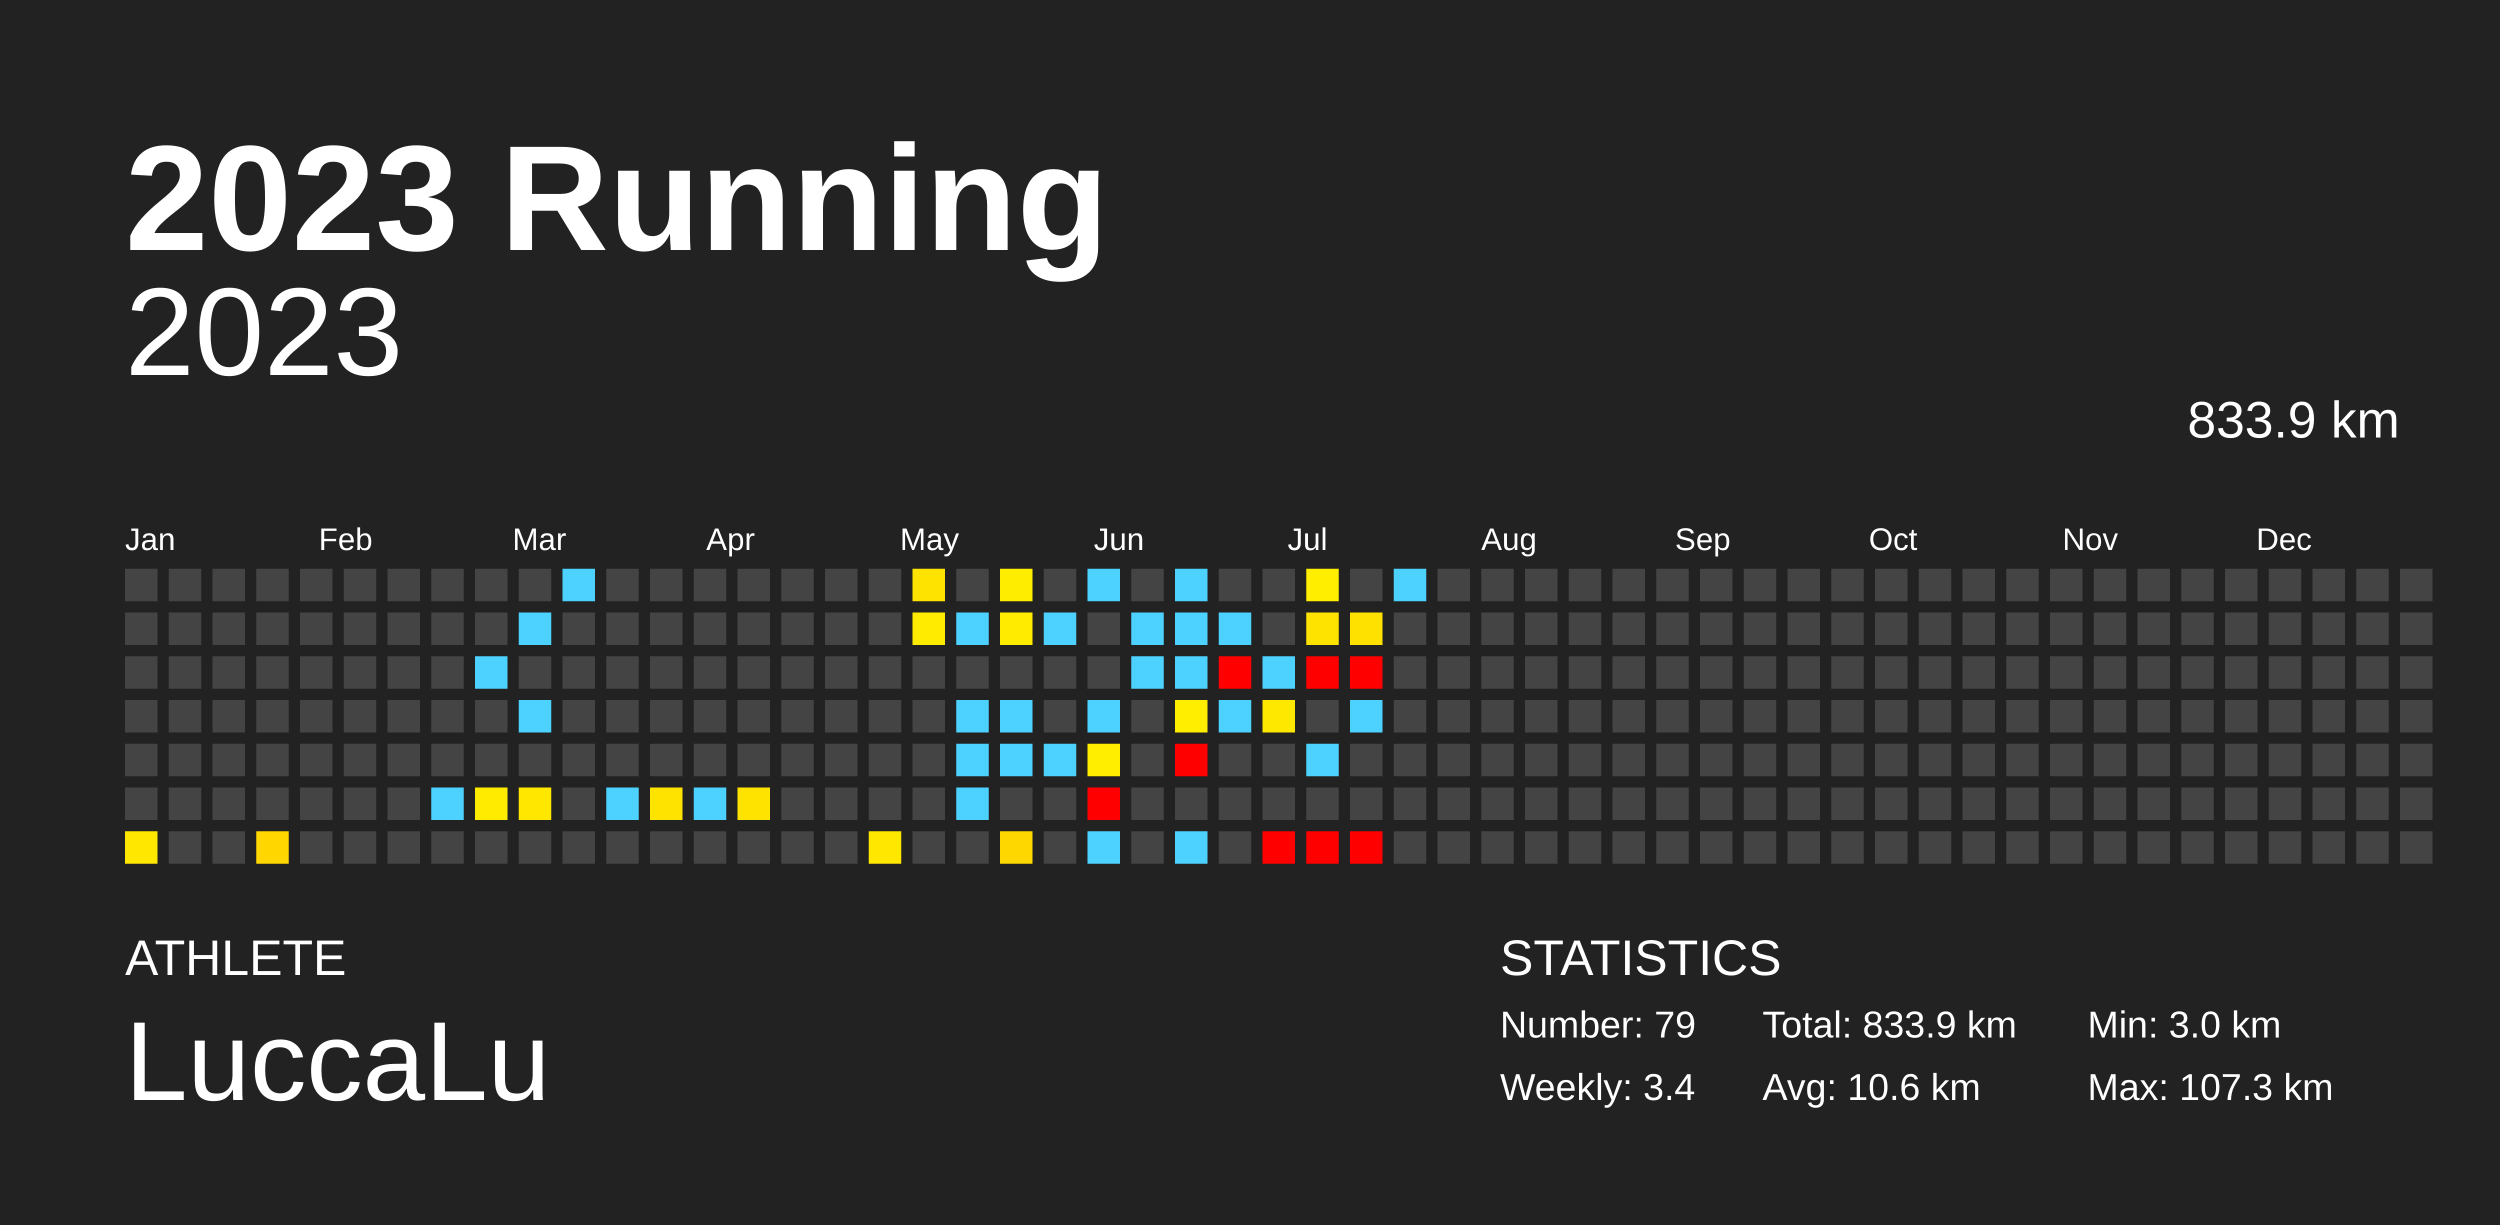
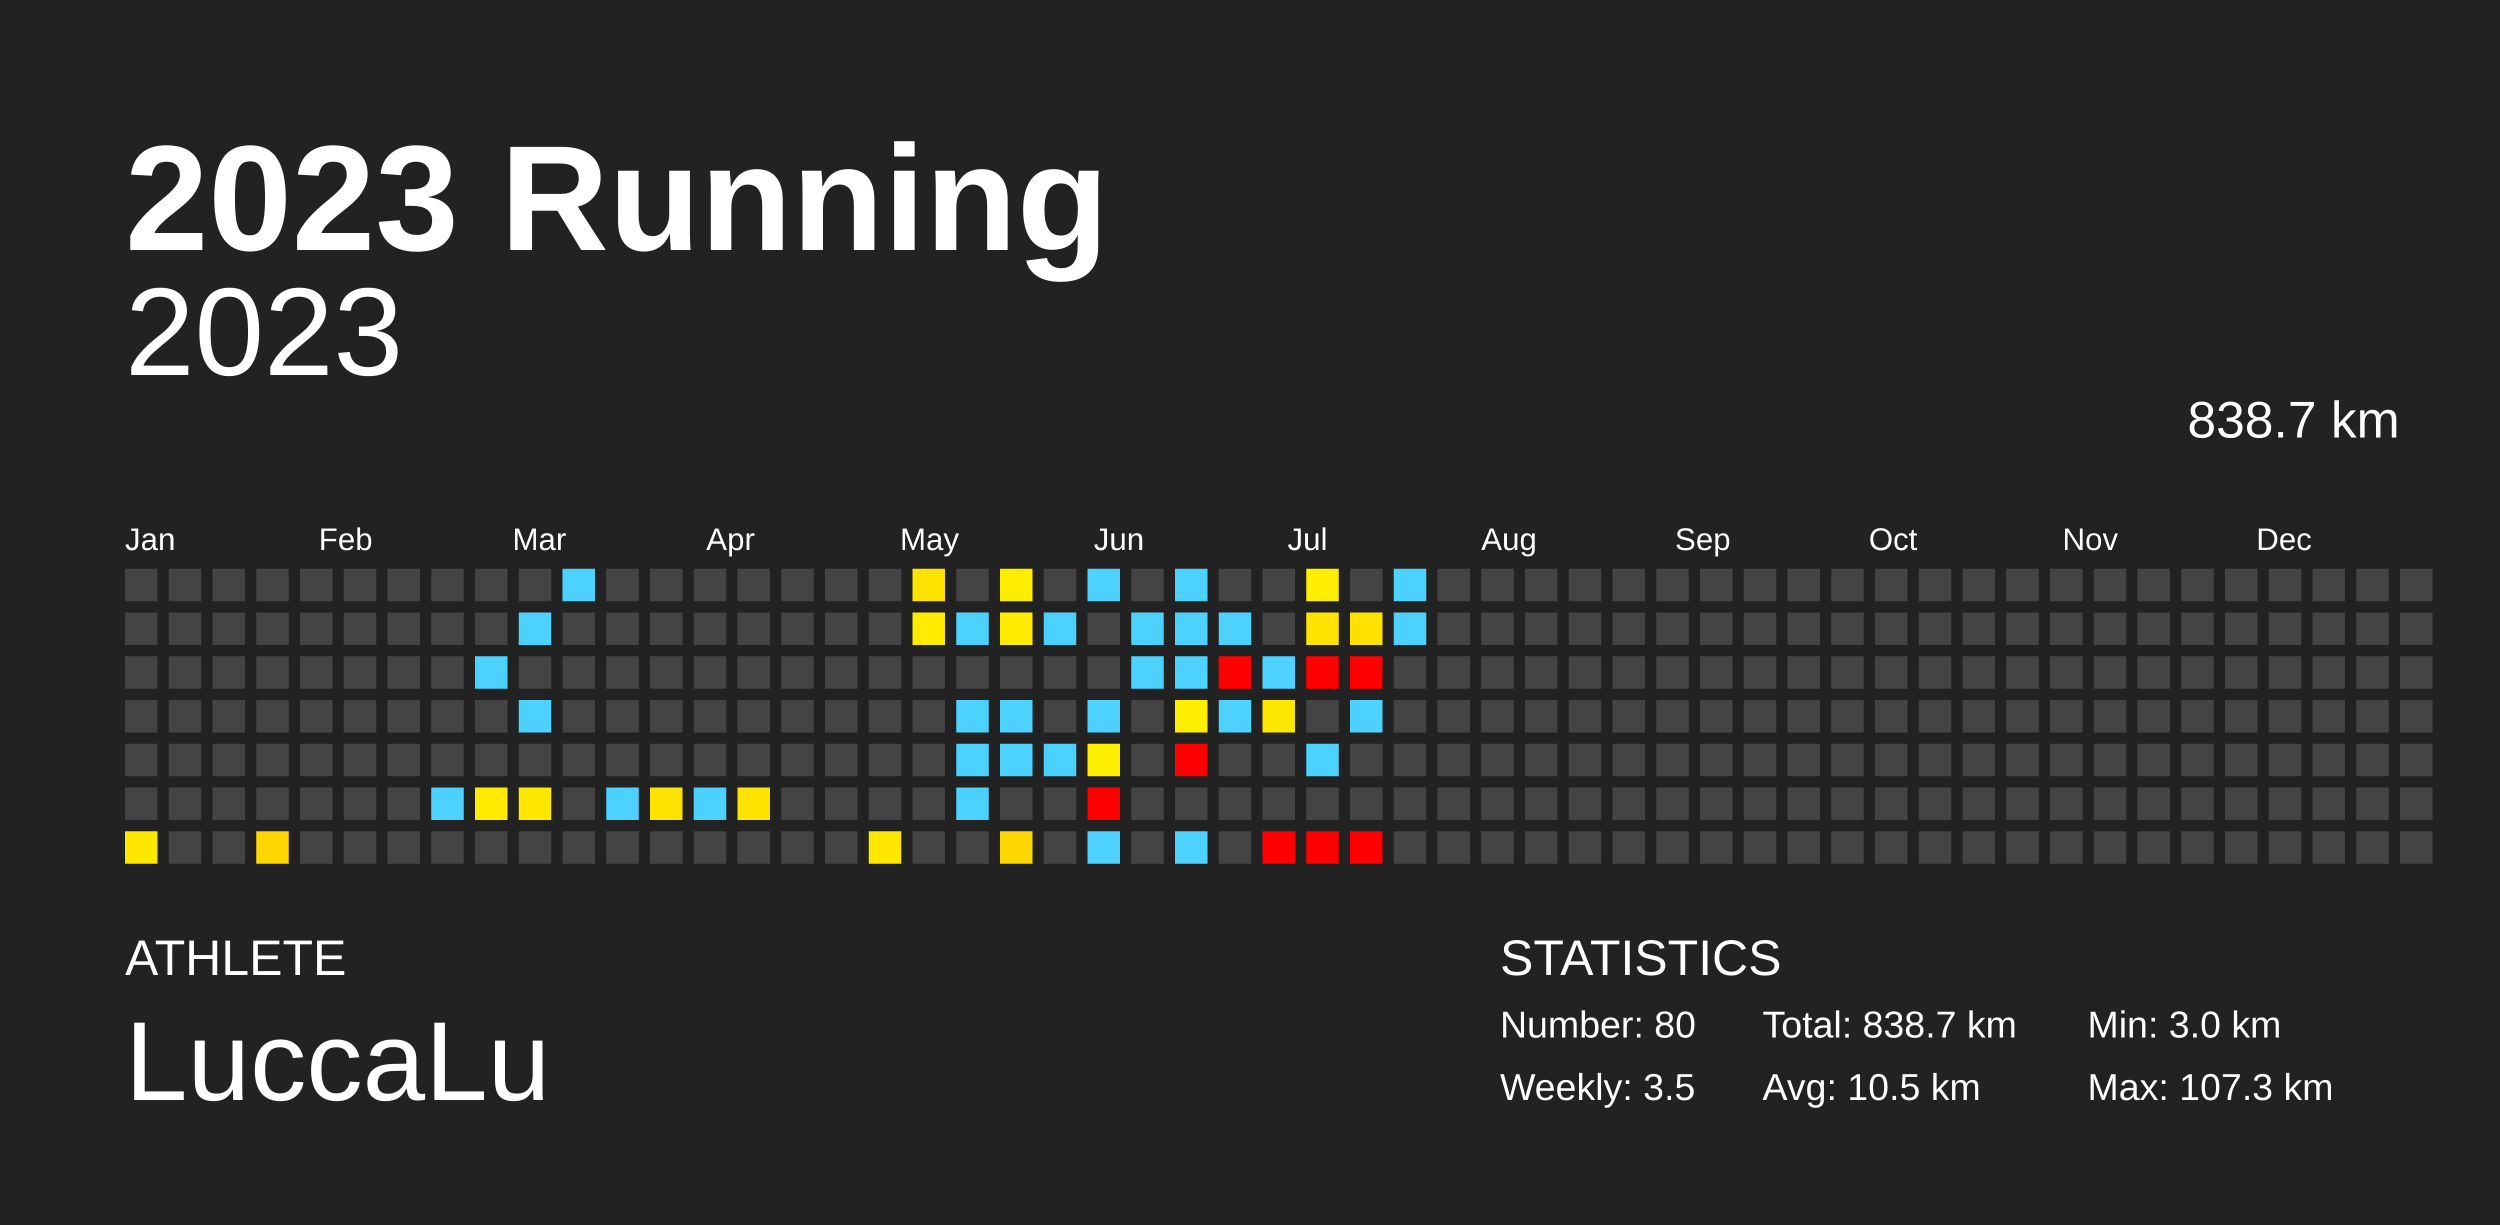
<svg xmlns="http://www.w3.org/2000/svg" baseProfile="full" height="98mm" version="1.1" viewBox="0,0,200,98" width="200mm">
  <defs />
  <rect fill="#222222" height="98" width="200" x="0" y="0" />
  <text fill="#FFFFFF" style="font-size:12px; font-family:Arial; font-weight:bold;" x="10" y="20">2023 Running</text>
  <text fill="#FFFFFF" style="font-size:4px; font-family:Arial" x="10" y="78">ATHLETE</text>
  <text fill="#FFFFFF" style="font-size:9px; font-family:Arial" x="10" y="88">LuccaLu</text>
  <text fill="#FFFFFF" style="font-size:4px; font-family:Arial" x="120" y="78">STATISTICS</text>
-   <text fill="#FFFFFF" style="font-size:3px; font-family:Arial" x="120" y="83">Number: 79</text>
-   <text fill="#FFFFFF" style="font-size:3px; font-family:Arial" x="120" y="88">Weekly: 3.4</text>
-   <text fill="#FFFFFF" style="font-size:3px; font-family:Arial" x="141" y="83">Total: 833.9 km</text>
-   <text fill="#FFFFFF" style="font-size:3px; font-family:Arial" x="141" y="88">Avg: 10.6 km</text>
+   <text fill="#FFFFFF" style="font-size:3px; font-family:Arial" x="120" y="83">Number: 80</text>
+   <text fill="#FFFFFF" style="font-size:3px; font-family:Arial" x="120" y="88">Weekly: 3.5</text>
+   <text fill="#FFFFFF" style="font-size:3px; font-family:Arial" x="141" y="83">Total: 838.7 km</text>
+   <text fill="#FFFFFF" style="font-size:3px; font-family:Arial" x="141" y="88">Avg: 10.5 km</text>
  <text fill="#FFFFFF" style="font-size:3px; font-family:Arial" x="167" y="83">Min: 3.0 km</text>
  <text fill="#FFFFFF" style="font-size:3px; font-family:Arial" x="167" y="88">Max: 107.3 km</text>
  <text alignment-baseline="hanging" fill="#FFFFFF" style="font-size:10.0px; font-family:Arial;" x="10" y="30">2023</text>
-   <text alignment-baseline="hanging" fill="#FFFFFF" style="font-size:4.125px; font-family:Arial;" x="175" y="35">833.9 km</text>
+   <text alignment-baseline="hanging" fill="#FFFFFF" style="font-size:4.125px; font-family:Arial;" x="175" y="35">838.7 km</text>
  <text fill="#FFFFFF" style="font-size:2.5px; font-family:Arial" x="10.0" y="44">Jan</text>
  <text fill="#FFFFFF" style="font-size:2.5px; font-family:Arial" x="25.5" y="44">Feb</text>
  <text fill="#FFFFFF" style="font-size:2.5px; font-family:Arial" x="41.0" y="44">Mar</text>
  <text fill="#FFFFFF" style="font-size:2.5px; font-family:Arial" x="56.5" y="44">Apr</text>
  <text fill="#FFFFFF" style="font-size:2.5px; font-family:Arial" x="72.0" y="44">May</text>
  <text fill="#FFFFFF" style="font-size:2.5px; font-family:Arial" x="87.5" y="44">Jun</text>
  <text fill="#FFFFFF" style="font-size:2.5px; font-family:Arial" x="103.0" y="44">Jul</text>
  <text fill="#FFFFFF" style="font-size:2.5px; font-family:Arial" x="118.5" y="44">Aug</text>
  <text fill="#FFFFFF" style="font-size:2.5px; font-family:Arial" x="134.0" y="44">Sep</text>
  <text fill="#FFFFFF" style="font-size:2.5px; font-family:Arial" x="149.5" y="44">Oct</text>
  <text fill="#FFFFFF" style="font-size:2.5px; font-family:Arial" x="165.0" y="44">Nov</text>
  <text fill="#FFFFFF" style="font-size:2.5px; font-family:Arial" x="180.5" y="44">Dec</text>
  <rect fill="#444444" height="2.6" width="2.6" x="10.0" y="45.5" />
  <rect fill="#444444" height="2.6" width="2.6" x="10.0" y="49.0" />
  <rect fill="#444444" height="2.6" width="2.6" x="10.0" y="52.5" />
  <rect fill="#444444" height="2.6" width="2.6" x="10.0" y="56.0" />
  <rect fill="#444444" height="2.6" width="2.6" x="10.0" y="59.5" />
  <rect fill="#444444" height="2.6" width="2.6" x="10.0" y="63.0" />
  <rect fill="#ffe700" height="2.6" width="2.6" x="10.0" y="66.5" />
  <rect fill="#444444" height="2.6" width="2.6" x="13.5" y="45.5" />
  <rect fill="#444444" height="2.6" width="2.6" x="13.5" y="49.0" />
  <rect fill="#444444" height="2.6" width="2.6" x="13.5" y="52.5" />
  <rect fill="#444444" height="2.6" width="2.6" x="13.5" y="56.0" />
  <rect fill="#444444" height="2.6" width="2.6" x="13.5" y="59.5" />
  <rect fill="#444444" height="2.6" width="2.6" x="13.5" y="63.0" />
  <rect fill="#444444" height="2.6" width="2.6" x="13.5" y="66.5" />
  <rect fill="#444444" height="2.6" width="2.6" x="17.0" y="45.5" />
  <rect fill="#444444" height="2.6" width="2.6" x="17.0" y="49.0" />
  <rect fill="#444444" height="2.6" width="2.6" x="17.0" y="52.5" />
  <rect fill="#444444" height="2.6" width="2.6" x="17.0" y="56.0" />
  <rect fill="#444444" height="2.6" width="2.6" x="17.0" y="59.5" />
  <rect fill="#444444" height="2.6" width="2.6" x="17.0" y="63.0" />
  <rect fill="#444444" height="2.6" width="2.6" x="17.0" y="66.5" />
  <rect fill="#444444" height="2.6" width="2.6" x="20.5" y="45.5" />
  <rect fill="#444444" height="2.6" width="2.6" x="20.5" y="49.0" />
  <rect fill="#444444" height="2.6" width="2.6" x="20.5" y="52.5" />
  <rect fill="#444444" height="2.6" width="2.6" x="20.5" y="56.0" />
  <rect fill="#444444" height="2.6" width="2.6" x="20.5" y="59.5" />
  <rect fill="#444444" height="2.6" width="2.6" x="20.5" y="63.0" />
  <rect fill="#ffd600" height="2.6" width="2.6" x="20.5" y="66.5" />
  <rect fill="#444444" height="2.6" width="2.6" x="24.0" y="45.5" />
  <rect fill="#444444" height="2.6" width="2.6" x="24.0" y="49.0" />
  <rect fill="#444444" height="2.6" width="2.6" x="24.0" y="52.5" />
  <rect fill="#444444" height="2.6" width="2.6" x="24.0" y="56.0" />
  <rect fill="#444444" height="2.6" width="2.6" x="24.0" y="59.5" />
  <rect fill="#444444" height="2.6" width="2.6" x="24.0" y="63.0" />
  <rect fill="#444444" height="2.6" width="2.6" x="24.0" y="66.5" />
  <rect fill="#444444" height="2.6" width="2.6" x="27.5" y="45.5" />
  <rect fill="#444444" height="2.6" width="2.6" x="27.5" y="49.0" />
  <rect fill="#444444" height="2.6" width="2.6" x="27.5" y="52.5" />
  <rect fill="#444444" height="2.6" width="2.6" x="27.5" y="56.0" />
  <rect fill="#444444" height="2.6" width="2.6" x="27.5" y="59.5" />
  <rect fill="#444444" height="2.6" width="2.6" x="27.5" y="63.0" />
  <rect fill="#444444" height="2.6" width="2.6" x="27.5" y="66.5" />
  <rect fill="#444444" height="2.6" width="2.6" x="31.0" y="45.5" />
  <rect fill="#444444" height="2.6" width="2.6" x="31.0" y="49.0" />
  <rect fill="#444444" height="2.6" width="2.6" x="31.0" y="52.5" />
  <rect fill="#444444" height="2.6" width="2.6" x="31.0" y="56.0" />
  <rect fill="#444444" height="2.6" width="2.6" x="31.0" y="59.5" />
  <rect fill="#444444" height="2.6" width="2.6" x="31.0" y="63.0" />
  <rect fill="#444444" height="2.6" width="2.6" x="31.0" y="66.5" />
  <rect fill="#444444" height="2.6" width="2.6" x="34.5" y="45.5" />
  <rect fill="#444444" height="2.6" width="2.6" x="34.5" y="49.0" />
  <rect fill="#444444" height="2.6" width="2.6" x="34.5" y="52.5" />
  <rect fill="#444444" height="2.6" width="2.6" x="34.5" y="56.0" />
  <rect fill="#444444" height="2.6" width="2.6" x="34.5" y="59.5" />
  <rect fill="#4dd2ff" height="2.6" width="2.6" x="34.5" y="63.0" />
  <rect fill="#444444" height="2.6" width="2.6" x="34.5" y="66.5" />
  <rect fill="#444444" height="2.6" width="2.6" x="38.0" y="45.5" />
  <rect fill="#444444" height="2.6" width="2.6" x="38.0" y="49.0" />
  <rect fill="#4dd2ff" height="2.6" width="2.6" x="38.0" y="52.5" />
  <rect fill="#444444" height="2.6" width="2.6" x="38.0" y="56.0" />
  <rect fill="#444444" height="2.6" width="2.6" x="38.0" y="59.5" />
  <rect fill="#ffeb00" height="2.6" width="2.6" x="38.0" y="63.0" />
  <rect fill="#444444" height="2.6" width="2.6" x="38.0" y="66.5" />
  <rect fill="#444444" height="2.6" width="2.6" x="41.5" y="45.5" />
  <rect fill="#4dd2ff" height="2.6" width="2.6" x="41.5" y="49.0" />
  <rect fill="#444444" height="2.6" width="2.6" x="41.5" y="52.5" />
  <rect fill="#4dd2ff" height="2.6" width="2.6" x="41.5" y="56.0" />
  <rect fill="#444444" height="2.6" width="2.6" x="41.5" y="59.5" />
  <rect fill="#ffe700" height="2.6" width="2.6" x="41.5" y="63.0" />
  <rect fill="#444444" height="2.6" width="2.6" x="41.5" y="66.5" />
  <rect fill="#4dd2ff" height="2.6" width="2.6" x="45.0" y="45.5" />
  <rect fill="#444444" height="2.6" width="2.6" x="45.0" y="49.0" />
  <rect fill="#444444" height="2.6" width="2.6" x="45.0" y="52.5" />
  <rect fill="#444444" height="2.6" width="2.6" x="45.0" y="56.0" />
  <rect fill="#444444" height="2.6" width="2.6" x="45.0" y="59.5" />
  <rect fill="#444444" height="2.6" width="2.6" x="45.0" y="63.0" />
  <rect fill="#444444" height="2.6" width="2.6" x="45.0" y="66.5" />
  <rect fill="#444444" height="2.6" width="2.6" x="48.5" y="45.5" />
  <rect fill="#444444" height="2.6" width="2.6" x="48.5" y="49.0" />
  <rect fill="#444444" height="2.6" width="2.6" x="48.5" y="52.5" />
  <rect fill="#444444" height="2.6" width="2.6" x="48.5" y="56.0" />
  <rect fill="#444444" height="2.6" width="2.6" x="48.5" y="59.5" />
  <rect fill="#4dd2ff" height="2.6" width="2.6" x="48.5" y="63.0" />
  <rect fill="#444444" height="2.6" width="2.6" x="48.5" y="66.5" />
  <rect fill="#444444" height="2.6" width="2.6" x="52.0" y="45.5" />
  <rect fill="#444444" height="2.6" width="2.6" x="52.0" y="49.0" />
  <rect fill="#444444" height="2.6" width="2.6" x="52.0" y="52.5" />
  <rect fill="#444444" height="2.6" width="2.6" x="52.0" y="56.0" />
  <rect fill="#444444" height="2.6" width="2.6" x="52.0" y="59.5" />
  <rect fill="#ffe300" height="2.6" width="2.6" x="52.0" y="63.0" />
  <rect fill="#444444" height="2.6" width="2.6" x="52.0" y="66.5" />
  <rect fill="#444444" height="2.6" width="2.6" x="55.5" y="45.5" />
  <rect fill="#444444" height="2.6" width="2.6" x="55.5" y="49.0" />
  <rect fill="#444444" height="2.6" width="2.6" x="55.5" y="52.5" />
  <rect fill="#444444" height="2.6" width="2.6" x="55.5" y="56.0" />
  <rect fill="#444444" height="2.6" width="2.6" x="55.5" y="59.5" />
  <rect fill="#4dd2ff" height="2.6" width="2.6" x="55.5" y="63.0" />
  <rect fill="#444444" height="2.6" width="2.6" x="55.5" y="66.5" />
  <rect fill="#444444" height="2.6" width="2.6" x="59.0" y="45.5" />
  <rect fill="#444444" height="2.6" width="2.6" x="59.0" y="49.0" />
  <rect fill="#444444" height="2.6" width="2.6" x="59.0" y="52.5" />
  <rect fill="#444444" height="2.6" width="2.6" x="59.0" y="56.0" />
  <rect fill="#444444" height="2.6" width="2.6" x="59.0" y="59.5" />
  <rect fill="#ffe300" height="2.6" width="2.6" x="59.0" y="63.0" />
  <rect fill="#444444" height="2.6" width="2.6" x="59.0" y="66.5" />
  <rect fill="#444444" height="2.6" width="2.6" x="62.5" y="45.5" />
  <rect fill="#444444" height="2.6" width="2.6" x="62.5" y="49.0" />
  <rect fill="#444444" height="2.6" width="2.6" x="62.5" y="52.5" />
  <rect fill="#444444" height="2.6" width="2.6" x="62.5" y="56.0" />
  <rect fill="#444444" height="2.6" width="2.6" x="62.5" y="59.5" />
  <rect fill="#444444" height="2.6" width="2.6" x="62.5" y="63.0" />
  <rect fill="#444444" height="2.6" width="2.6" x="62.5" y="66.5" />
  <rect fill="#444444" height="2.6" width="2.6" x="66.0" y="45.5" />
  <rect fill="#444444" height="2.6" width="2.6" x="66.0" y="49.0" />
  <rect fill="#444444" height="2.6" width="2.6" x="66.0" y="52.5" />
  <rect fill="#444444" height="2.6" width="2.6" x="66.0" y="56.0" />
  <rect fill="#444444" height="2.6" width="2.6" x="66.0" y="59.5" />
  <rect fill="#444444" height="2.6" width="2.6" x="66.0" y="63.0" />
  <rect fill="#444444" height="2.6" width="2.6" x="66.0" y="66.5" />
  <rect fill="#444444" height="2.6" width="2.6" x="69.5" y="45.5" />
  <rect fill="#444444" height="2.6" width="2.6" x="69.5" y="49.0" />
  <rect fill="#444444" height="2.6" width="2.6" x="69.5" y="52.5" />
  <rect fill="#444444" height="2.6" width="2.6" x="69.5" y="56.0" />
  <rect fill="#444444" height="2.6" width="2.6" x="69.5" y="59.5" />
  <rect fill="#444444" height="2.6" width="2.6" x="69.5" y="63.0" />
  <rect fill="#ffe700" height="2.6" width="2.6" x="69.5" y="66.5" />
  <rect fill="#ffe300" height="2.6" width="2.6" x="73.0" y="45.5" />
  <rect fill="#ffeb00" height="2.6" width="2.6" x="73.0" y="49.0" />
  <rect fill="#444444" height="2.6" width="2.6" x="73.0" y="52.5" />
  <rect fill="#444444" height="2.6" width="2.6" x="73.0" y="56.0" />
  <rect fill="#444444" height="2.6" width="2.6" x="73.0" y="59.5" />
  <rect fill="#444444" height="2.6" width="2.6" x="73.0" y="63.0" />
  <rect fill="#444444" height="2.6" width="2.6" x="73.0" y="66.5" />
  <rect fill="#444444" height="2.6" width="2.6" x="76.5" y="45.5" />
  <rect fill="#4dd2ff" height="2.6" width="2.6" x="76.5" y="49.0" />
  <rect fill="#444444" height="2.6" width="2.6" x="76.5" y="52.5" />
  <rect fill="#4dd2ff" height="2.6" width="2.6" x="76.5" y="56.0" />
  <rect fill="#4dd2ff" height="2.6" width="2.6" x="76.5" y="59.5" />
  <rect fill="#4dd2ff" height="2.6" width="2.6" x="76.5" y="63.0" />
  <rect fill="#444444" height="2.6" width="2.6" x="76.5" y="66.5" />
  <rect fill="#ffed00" height="2.6" width="2.6" x="80.0" y="45.5" />
  <rect fill="#ffeb00" height="2.6" width="2.6" x="80.0" y="49.0" />
  <rect fill="#444444" height="2.6" width="2.6" x="80.0" y="52.5" />
  <rect fill="#4dd2ff" height="2.6" width="2.6" x="80.0" y="56.0" />
  <rect fill="#4dd2ff" height="2.6" width="2.6" x="80.0" y="59.5" />
  <rect fill="#444444" height="2.6" width="2.6" x="80.0" y="63.0" />
  <rect fill="#ffd700" height="2.6" width="2.6" x="80.0" y="66.5" />
  <rect fill="#444444" height="2.6" width="2.6" x="83.5" y="45.5" />
  <rect fill="#4dd2ff" height="2.6" width="2.6" x="83.5" y="49.0" />
  <rect fill="#444444" height="2.6" width="2.6" x="83.5" y="52.5" />
  <rect fill="#444444" height="2.6" width="2.6" x="83.5" y="56.0" />
  <rect fill="#4dd2ff" height="2.6" width="2.6" x="83.5" y="59.5" />
  <rect fill="#444444" height="2.6" width="2.6" x="83.5" y="63.0" />
  <rect fill="#444444" height="2.6" width="2.6" x="83.5" y="66.5" />
  <rect fill="#4dd2ff" height="2.6" width="2.6" x="87.0" y="45.5" />
  <rect fill="#444444" height="2.6" width="2.6" x="87.0" y="49.0" />
  <rect fill="#444444" height="2.6" width="2.6" x="87.0" y="52.5" />
  <rect fill="#4dd2ff" height="2.6" width="2.6" x="87.0" y="56.0" />
  <rect fill="#ffee00" height="2.6" width="2.6" x="87.0" y="59.5" />
  <rect fill="red" height="2.6" width="2.6" x="87.0" y="63.0" />
  <rect fill="#4dd2ff" height="2.6" width="2.6" x="87.0" y="66.5" />
  <rect fill="#444444" height="2.6" width="2.6" x="90.5" y="45.5" />
  <rect fill="#4dd2ff" height="2.6" width="2.6" x="90.5" y="49.0" />
  <rect fill="#4dd2ff" height="2.6" width="2.6" x="90.5" y="52.5" />
  <rect fill="#444444" height="2.6" width="2.6" x="90.5" y="56.0" />
  <rect fill="#444444" height="2.6" width="2.6" x="90.5" y="59.5" />
  <rect fill="#444444" height="2.6" width="2.6" x="90.5" y="63.0" />
  <rect fill="#444444" height="2.6" width="2.6" x="90.5" y="66.5" />
  <rect fill="#4dd2ff" height="2.6" width="2.6" x="94.0" y="45.5" />
  <rect fill="#4dd2ff" height="2.6" width="2.6" x="94.0" y="49.0" />
  <rect fill="#4dd2ff" height="2.6" width="2.6" x="94.0" y="52.5" />
  <rect fill="#ffee00" height="2.6" width="2.6" x="94.0" y="56.0" />
  <rect fill="red" height="2.6" width="2.6" x="94.0" y="59.5" />
  <rect fill="#444444" height="2.6" width="2.6" x="94.0" y="63.0" />
  <rect fill="#4dd2ff" height="2.6" width="2.6" x="94.0" y="66.5" />
  <rect fill="#444444" height="2.6" width="2.6" x="97.5" y="45.5" />
  <rect fill="#4dd2ff" height="2.6" width="2.6" x="97.5" y="49.0" />
  <rect fill="red" height="2.6" width="2.6" x="97.5" y="52.5" />
  <rect fill="#4dd2ff" height="2.6" width="2.6" x="97.5" y="56.0" />
  <rect fill="#444444" height="2.6" width="2.6" x="97.5" y="59.5" />
  <rect fill="#444444" height="2.6" width="2.6" x="97.5" y="63.0" />
  <rect fill="#444444" height="2.6" width="2.6" x="97.5" y="66.5" />
  <rect fill="#444444" height="2.6" width="2.6" x="101.0" y="45.5" />
  <rect fill="#444444" height="2.6" width="2.6" x="101.0" y="49.0" />
  <rect fill="#4dd2ff" height="2.6" width="2.6" x="101.0" y="52.5" />
  <rect fill="#ffe800" height="2.6" width="2.6" x="101.0" y="56.0" />
  <rect fill="#444444" height="2.6" width="2.6" x="101.0" y="59.5" />
  <rect fill="#444444" height="2.6" width="2.6" x="101.0" y="63.0" />
  <rect fill="red" height="2.6" width="2.6" x="101.0" y="66.5" />
  <rect fill="#ffee00" height="2.6" width="2.6" x="104.5" y="45.5" />
  <rect fill="#ffe300" height="2.6" width="2.6" x="104.5" y="49.0" />
  <rect fill="red" height="2.6" width="2.6" x="104.5" y="52.5" />
  <rect fill="#444444" height="2.6" width="2.6" x="104.5" y="56.0" />
  <rect fill="#4dd2ff" height="2.6" width="2.6" x="104.5" y="59.5" />
  <rect fill="#444444" height="2.6" width="2.6" x="104.5" y="63.0" />
  <rect fill="red" height="2.6" width="2.6" x="104.5" y="66.5" />
  <rect fill="#444444" height="2.6" width="2.6" x="108.0" y="45.5" />
  <rect fill="#ffe100" height="2.6" width="2.6" x="108.0" y="49.0" />
  <rect fill="red" height="2.6" width="2.6" x="108.0" y="52.5" />
  <rect fill="#4dd2ff" height="2.6" width="2.6" x="108.0" y="56.0" />
  <rect fill="#444444" height="2.6" width="2.6" x="108.0" y="59.5" />
  <rect fill="#444444" height="2.6" width="2.6" x="108.0" y="63.0" />
  <rect fill="red" height="2.6" width="2.6" x="108.0" y="66.5" />
  <rect fill="#4dd2ff" height="2.6" width="2.6" x="111.5" y="45.5" />
-   <rect fill="#444444" height="2.6" width="2.6" x="111.5" y="49.0" />
+   <rect fill="#4dd2ff" height="2.6" width="2.6" x="111.5" y="49.0" />
  <rect fill="#444444" height="2.6" width="2.6" x="111.5" y="52.5" />
  <rect fill="#444444" height="2.6" width="2.6" x="111.5" y="56.0" />
  <rect fill="#444444" height="2.6" width="2.6" x="111.5" y="59.5" />
  <rect fill="#444444" height="2.6" width="2.6" x="111.5" y="63.0" />
  <rect fill="#444444" height="2.6" width="2.6" x="111.5" y="66.5" />
  <rect fill="#444444" height="2.6" width="2.6" x="115.0" y="45.5" />
  <rect fill="#444444" height="2.6" width="2.6" x="115.0" y="49.0" />
  <rect fill="#444444" height="2.6" width="2.6" x="115.0" y="52.5" />
  <rect fill="#444444" height="2.6" width="2.6" x="115.0" y="56.0" />
  <rect fill="#444444" height="2.6" width="2.6" x="115.0" y="59.5" />
  <rect fill="#444444" height="2.6" width="2.6" x="115.0" y="63.0" />
  <rect fill="#444444" height="2.6" width="2.6" x="115.0" y="66.5" />
  <rect fill="#444444" height="2.6" width="2.6" x="118.5" y="45.5" />
  <rect fill="#444444" height="2.6" width="2.6" x="118.5" y="49.0" />
  <rect fill="#444444" height="2.6" width="2.6" x="118.5" y="52.5" />
  <rect fill="#444444" height="2.6" width="2.6" x="118.5" y="56.0" />
  <rect fill="#444444" height="2.6" width="2.6" x="118.5" y="59.5" />
  <rect fill="#444444" height="2.6" width="2.6" x="118.5" y="63.0" />
  <rect fill="#444444" height="2.6" width="2.6" x="118.5" y="66.5" />
  <rect fill="#444444" height="2.6" width="2.6" x="122.0" y="45.5" />
  <rect fill="#444444" height="2.6" width="2.6" x="122.0" y="49.0" />
  <rect fill="#444444" height="2.6" width="2.6" x="122.0" y="52.5" />
  <rect fill="#444444" height="2.6" width="2.6" x="122.0" y="56.0" />
  <rect fill="#444444" height="2.6" width="2.6" x="122.0" y="59.5" />
  <rect fill="#444444" height="2.6" width="2.6" x="122.0" y="63.0" />
  <rect fill="#444444" height="2.6" width="2.6" x="122.0" y="66.5" />
  <rect fill="#444444" height="2.6" width="2.6" x="125.5" y="45.5" />
  <rect fill="#444444" height="2.6" width="2.6" x="125.5" y="49.0" />
  <rect fill="#444444" height="2.6" width="2.6" x="125.5" y="52.5" />
  <rect fill="#444444" height="2.6" width="2.6" x="125.5" y="56.0" />
  <rect fill="#444444" height="2.6" width="2.6" x="125.5" y="59.5" />
  <rect fill="#444444" height="2.6" width="2.6" x="125.5" y="63.0" />
  <rect fill="#444444" height="2.6" width="2.6" x="125.5" y="66.5" />
  <rect fill="#444444" height="2.6" width="2.6" x="129.0" y="45.5" />
  <rect fill="#444444" height="2.6" width="2.6" x="129.0" y="49.0" />
  <rect fill="#444444" height="2.6" width="2.6" x="129.0" y="52.5" />
  <rect fill="#444444" height="2.6" width="2.6" x="129.0" y="56.0" />
  <rect fill="#444444" height="2.6" width="2.6" x="129.0" y="59.5" />
  <rect fill="#444444" height="2.6" width="2.6" x="129.0" y="63.0" />
  <rect fill="#444444" height="2.6" width="2.6" x="129.0" y="66.5" />
  <rect fill="#444444" height="2.6" width="2.6" x="132.5" y="45.5" />
  <rect fill="#444444" height="2.6" width="2.6" x="132.5" y="49.0" />
  <rect fill="#444444" height="2.6" width="2.6" x="132.5" y="52.5" />
  <rect fill="#444444" height="2.6" width="2.6" x="132.5" y="56.0" />
  <rect fill="#444444" height="2.6" width="2.6" x="132.5" y="59.5" />
  <rect fill="#444444" height="2.6" width="2.6" x="132.5" y="63.0" />
  <rect fill="#444444" height="2.6" width="2.6" x="132.5" y="66.5" />
  <rect fill="#444444" height="2.6" width="2.6" x="136.0" y="45.5" />
  <rect fill="#444444" height="2.6" width="2.6" x="136.0" y="49.0" />
  <rect fill="#444444" height="2.6" width="2.6" x="136.0" y="52.5" />
  <rect fill="#444444" height="2.6" width="2.6" x="136.0" y="56.0" />
  <rect fill="#444444" height="2.6" width="2.6" x="136.0" y="59.5" />
  <rect fill="#444444" height="2.6" width="2.6" x="136.0" y="63.0" />
  <rect fill="#444444" height="2.6" width="2.6" x="136.0" y="66.5" />
  <rect fill="#444444" height="2.6" width="2.6" x="139.5" y="45.5" />
  <rect fill="#444444" height="2.6" width="2.6" x="139.5" y="49.0" />
  <rect fill="#444444" height="2.6" width="2.6" x="139.5" y="52.5" />
  <rect fill="#444444" height="2.6" width="2.6" x="139.5" y="56.0" />
  <rect fill="#444444" height="2.6" width="2.6" x="139.5" y="59.5" />
  <rect fill="#444444" height="2.6" width="2.6" x="139.5" y="63.0" />
  <rect fill="#444444" height="2.6" width="2.6" x="139.5" y="66.5" />
  <rect fill="#444444" height="2.6" width="2.6" x="143.0" y="45.5" />
  <rect fill="#444444" height="2.6" width="2.6" x="143.0" y="49.0" />
  <rect fill="#444444" height="2.6" width="2.6" x="143.0" y="52.5" />
  <rect fill="#444444" height="2.6" width="2.6" x="143.0" y="56.0" />
  <rect fill="#444444" height="2.6" width="2.6" x="143.0" y="59.5" />
  <rect fill="#444444" height="2.6" width="2.6" x="143.0" y="63.0" />
  <rect fill="#444444" height="2.6" width="2.6" x="143.0" y="66.5" />
  <rect fill="#444444" height="2.6" width="2.6" x="146.5" y="45.5" />
  <rect fill="#444444" height="2.6" width="2.6" x="146.5" y="49.0" />
  <rect fill="#444444" height="2.6" width="2.6" x="146.5" y="52.5" />
  <rect fill="#444444" height="2.6" width="2.6" x="146.5" y="56.0" />
  <rect fill="#444444" height="2.6" width="2.6" x="146.5" y="59.5" />
  <rect fill="#444444" height="2.6" width="2.6" x="146.5" y="63.0" />
  <rect fill="#444444" height="2.6" width="2.6" x="146.5" y="66.5" />
  <rect fill="#444444" height="2.6" width="2.6" x="150.0" y="45.5" />
  <rect fill="#444444" height="2.6" width="2.6" x="150.0" y="49.0" />
  <rect fill="#444444" height="2.6" width="2.6" x="150.0" y="52.5" />
  <rect fill="#444444" height="2.6" width="2.6" x="150.0" y="56.0" />
  <rect fill="#444444" height="2.6" width="2.6" x="150.0" y="59.5" />
  <rect fill="#444444" height="2.6" width="2.6" x="150.0" y="63.0" />
  <rect fill="#444444" height="2.6" width="2.6" x="150.0" y="66.5" />
  <rect fill="#444444" height="2.6" width="2.6" x="153.5" y="45.5" />
  <rect fill="#444444" height="2.6" width="2.6" x="153.5" y="49.0" />
  <rect fill="#444444" height="2.6" width="2.6" x="153.5" y="52.5" />
  <rect fill="#444444" height="2.6" width="2.6" x="153.5" y="56.0" />
  <rect fill="#444444" height="2.6" width="2.6" x="153.5" y="59.5" />
  <rect fill="#444444" height="2.6" width="2.6" x="153.5" y="63.0" />
  <rect fill="#444444" height="2.6" width="2.6" x="153.5" y="66.5" />
  <rect fill="#444444" height="2.6" width="2.6" x="157.0" y="45.5" />
  <rect fill="#444444" height="2.6" width="2.6" x="157.0" y="49.0" />
  <rect fill="#444444" height="2.6" width="2.6" x="157.0" y="52.5" />
  <rect fill="#444444" height="2.6" width="2.6" x="157.0" y="56.0" />
  <rect fill="#444444" height="2.6" width="2.6" x="157.0" y="59.5" />
  <rect fill="#444444" height="2.6" width="2.6" x="157.0" y="63.0" />
  <rect fill="#444444" height="2.6" width="2.6" x="157.0" y="66.5" />
  <rect fill="#444444" height="2.6" width="2.6" x="160.5" y="45.5" />
  <rect fill="#444444" height="2.6" width="2.6" x="160.5" y="49.0" />
  <rect fill="#444444" height="2.6" width="2.6" x="160.5" y="52.5" />
  <rect fill="#444444" height="2.6" width="2.6" x="160.5" y="56.0" />
  <rect fill="#444444" height="2.6" width="2.6" x="160.5" y="59.5" />
  <rect fill="#444444" height="2.6" width="2.6" x="160.5" y="63.0" />
  <rect fill="#444444" height="2.6" width="2.6" x="160.5" y="66.5" />
  <rect fill="#444444" height="2.6" width="2.6" x="164.0" y="45.5" />
  <rect fill="#444444" height="2.6" width="2.6" x="164.0" y="49.0" />
  <rect fill="#444444" height="2.6" width="2.6" x="164.0" y="52.5" />
  <rect fill="#444444" height="2.6" width="2.6" x="164.0" y="56.0" />
  <rect fill="#444444" height="2.6" width="2.6" x="164.0" y="59.5" />
  <rect fill="#444444" height="2.6" width="2.6" x="164.0" y="63.0" />
  <rect fill="#444444" height="2.6" width="2.6" x="164.0" y="66.5" />
  <rect fill="#444444" height="2.6" width="2.6" x="167.5" y="45.5" />
  <rect fill="#444444" height="2.6" width="2.6" x="167.5" y="49.0" />
  <rect fill="#444444" height="2.6" width="2.6" x="167.5" y="52.5" />
  <rect fill="#444444" height="2.6" width="2.6" x="167.5" y="56.0" />
  <rect fill="#444444" height="2.6" width="2.6" x="167.5" y="59.5" />
  <rect fill="#444444" height="2.6" width="2.6" x="167.5" y="63.0" />
  <rect fill="#444444" height="2.6" width="2.6" x="167.5" y="66.5" />
  <rect fill="#444444" height="2.6" width="2.6" x="171.0" y="45.5" />
  <rect fill="#444444" height="2.6" width="2.6" x="171.0" y="49.0" />
  <rect fill="#444444" height="2.6" width="2.6" x="171.0" y="52.5" />
  <rect fill="#444444" height="2.6" width="2.6" x="171.0" y="56.0" />
  <rect fill="#444444" height="2.6" width="2.6" x="171.0" y="59.5" />
  <rect fill="#444444" height="2.6" width="2.6" x="171.0" y="63.0" />
  <rect fill="#444444" height="2.6" width="2.6" x="171.0" y="66.5" />
  <rect fill="#444444" height="2.6" width="2.6" x="174.5" y="45.5" />
  <rect fill="#444444" height="2.6" width="2.6" x="174.5" y="49.0" />
  <rect fill="#444444" height="2.6" width="2.6" x="174.5" y="52.5" />
  <rect fill="#444444" height="2.6" width="2.6" x="174.5" y="56.0" />
  <rect fill="#444444" height="2.6" width="2.6" x="174.5" y="59.5" />
  <rect fill="#444444" height="2.6" width="2.6" x="174.5" y="63.0" />
  <rect fill="#444444" height="2.6" width="2.6" x="174.5" y="66.5" />
  <rect fill="#444444" height="2.6" width="2.6" x="178.0" y="45.5" />
  <rect fill="#444444" height="2.6" width="2.6" x="178.0" y="49.0" />
  <rect fill="#444444" height="2.6" width="2.6" x="178.0" y="52.5" />
  <rect fill="#444444" height="2.6" width="2.6" x="178.0" y="56.0" />
  <rect fill="#444444" height="2.6" width="2.6" x="178.0" y="59.5" />
  <rect fill="#444444" height="2.6" width="2.6" x="178.0" y="63.0" />
  <rect fill="#444444" height="2.6" width="2.6" x="178.0" y="66.5" />
  <rect fill="#444444" height="2.6" width="2.6" x="181.5" y="45.5" />
  <rect fill="#444444" height="2.6" width="2.6" x="181.5" y="49.0" />
  <rect fill="#444444" height="2.6" width="2.6" x="181.5" y="52.5" />
  <rect fill="#444444" height="2.6" width="2.6" x="181.5" y="56.0" />
  <rect fill="#444444" height="2.6" width="2.6" x="181.5" y="59.5" />
  <rect fill="#444444" height="2.6" width="2.6" x="181.5" y="63.0" />
  <rect fill="#444444" height="2.6" width="2.6" x="181.5" y="66.5" />
  <rect fill="#444444" height="2.6" width="2.6" x="185.0" y="45.5" />
  <rect fill="#444444" height="2.6" width="2.6" x="185.0" y="49.0" />
  <rect fill="#444444" height="2.6" width="2.6" x="185.0" y="52.5" />
  <rect fill="#444444" height="2.6" width="2.6" x="185.0" y="56.0" />
  <rect fill="#444444" height="2.6" width="2.6" x="185.0" y="59.5" />
  <rect fill="#444444" height="2.6" width="2.6" x="185.0" y="63.0" />
  <rect fill="#444444" height="2.6" width="2.6" x="185.0" y="66.5" />
  <rect fill="#444444" height="2.6" width="2.6" x="188.5" y="45.5" />
  <rect fill="#444444" height="2.6" width="2.6" x="188.5" y="49.0" />
  <rect fill="#444444" height="2.6" width="2.6" x="188.5" y="52.5" />
  <rect fill="#444444" height="2.6" width="2.6" x="188.5" y="56.0" />
  <rect fill="#444444" height="2.6" width="2.6" x="188.5" y="59.5" />
  <rect fill="#444444" height="2.6" width="2.6" x="188.5" y="63.0" />
  <rect fill="#444444" height="2.6" width="2.6" x="188.5" y="66.5" />
  <rect fill="#444444" height="2.6" width="2.6" x="192.0" y="45.5" />
  <rect fill="#444444" height="2.6" width="2.6" x="192.0" y="49.0" />
  <rect fill="#444444" height="2.6" width="2.6" x="192.0" y="52.5" />
  <rect fill="#444444" height="2.6" width="2.6" x="192.0" y="56.0" />
  <rect fill="#444444" height="2.6" width="2.6" x="192.0" y="59.5" />
  <rect fill="#444444" height="2.6" width="2.6" x="192.0" y="63.0" />
  <rect fill="#444444" height="2.6" width="2.6" x="192.0" y="66.5" />
</svg>
